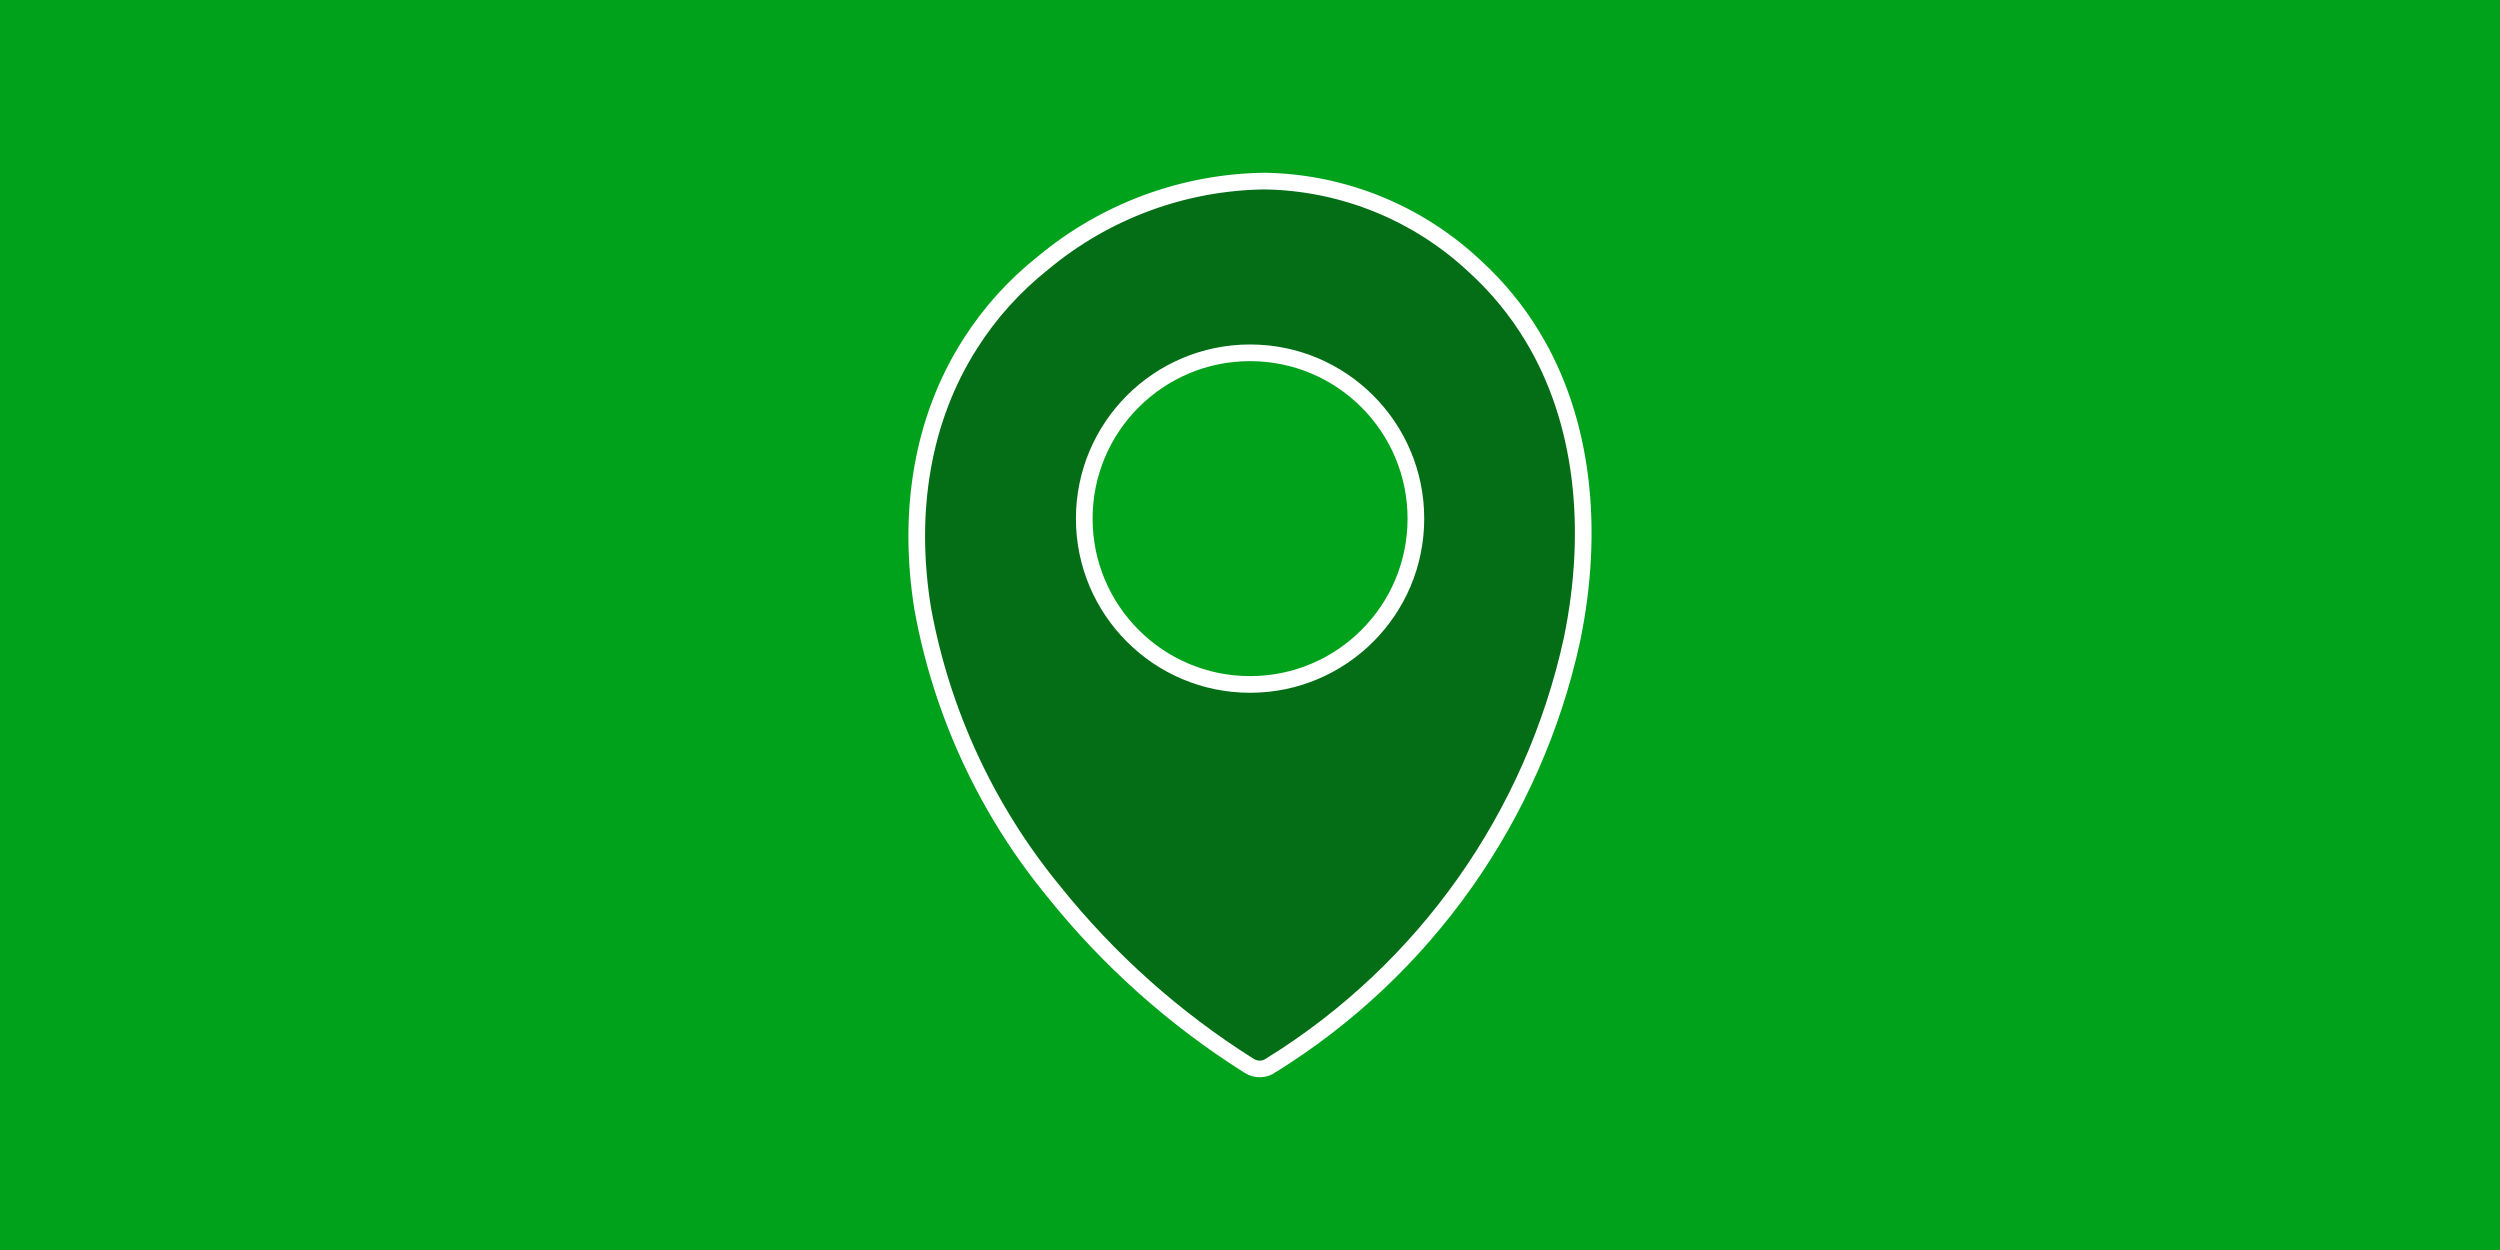
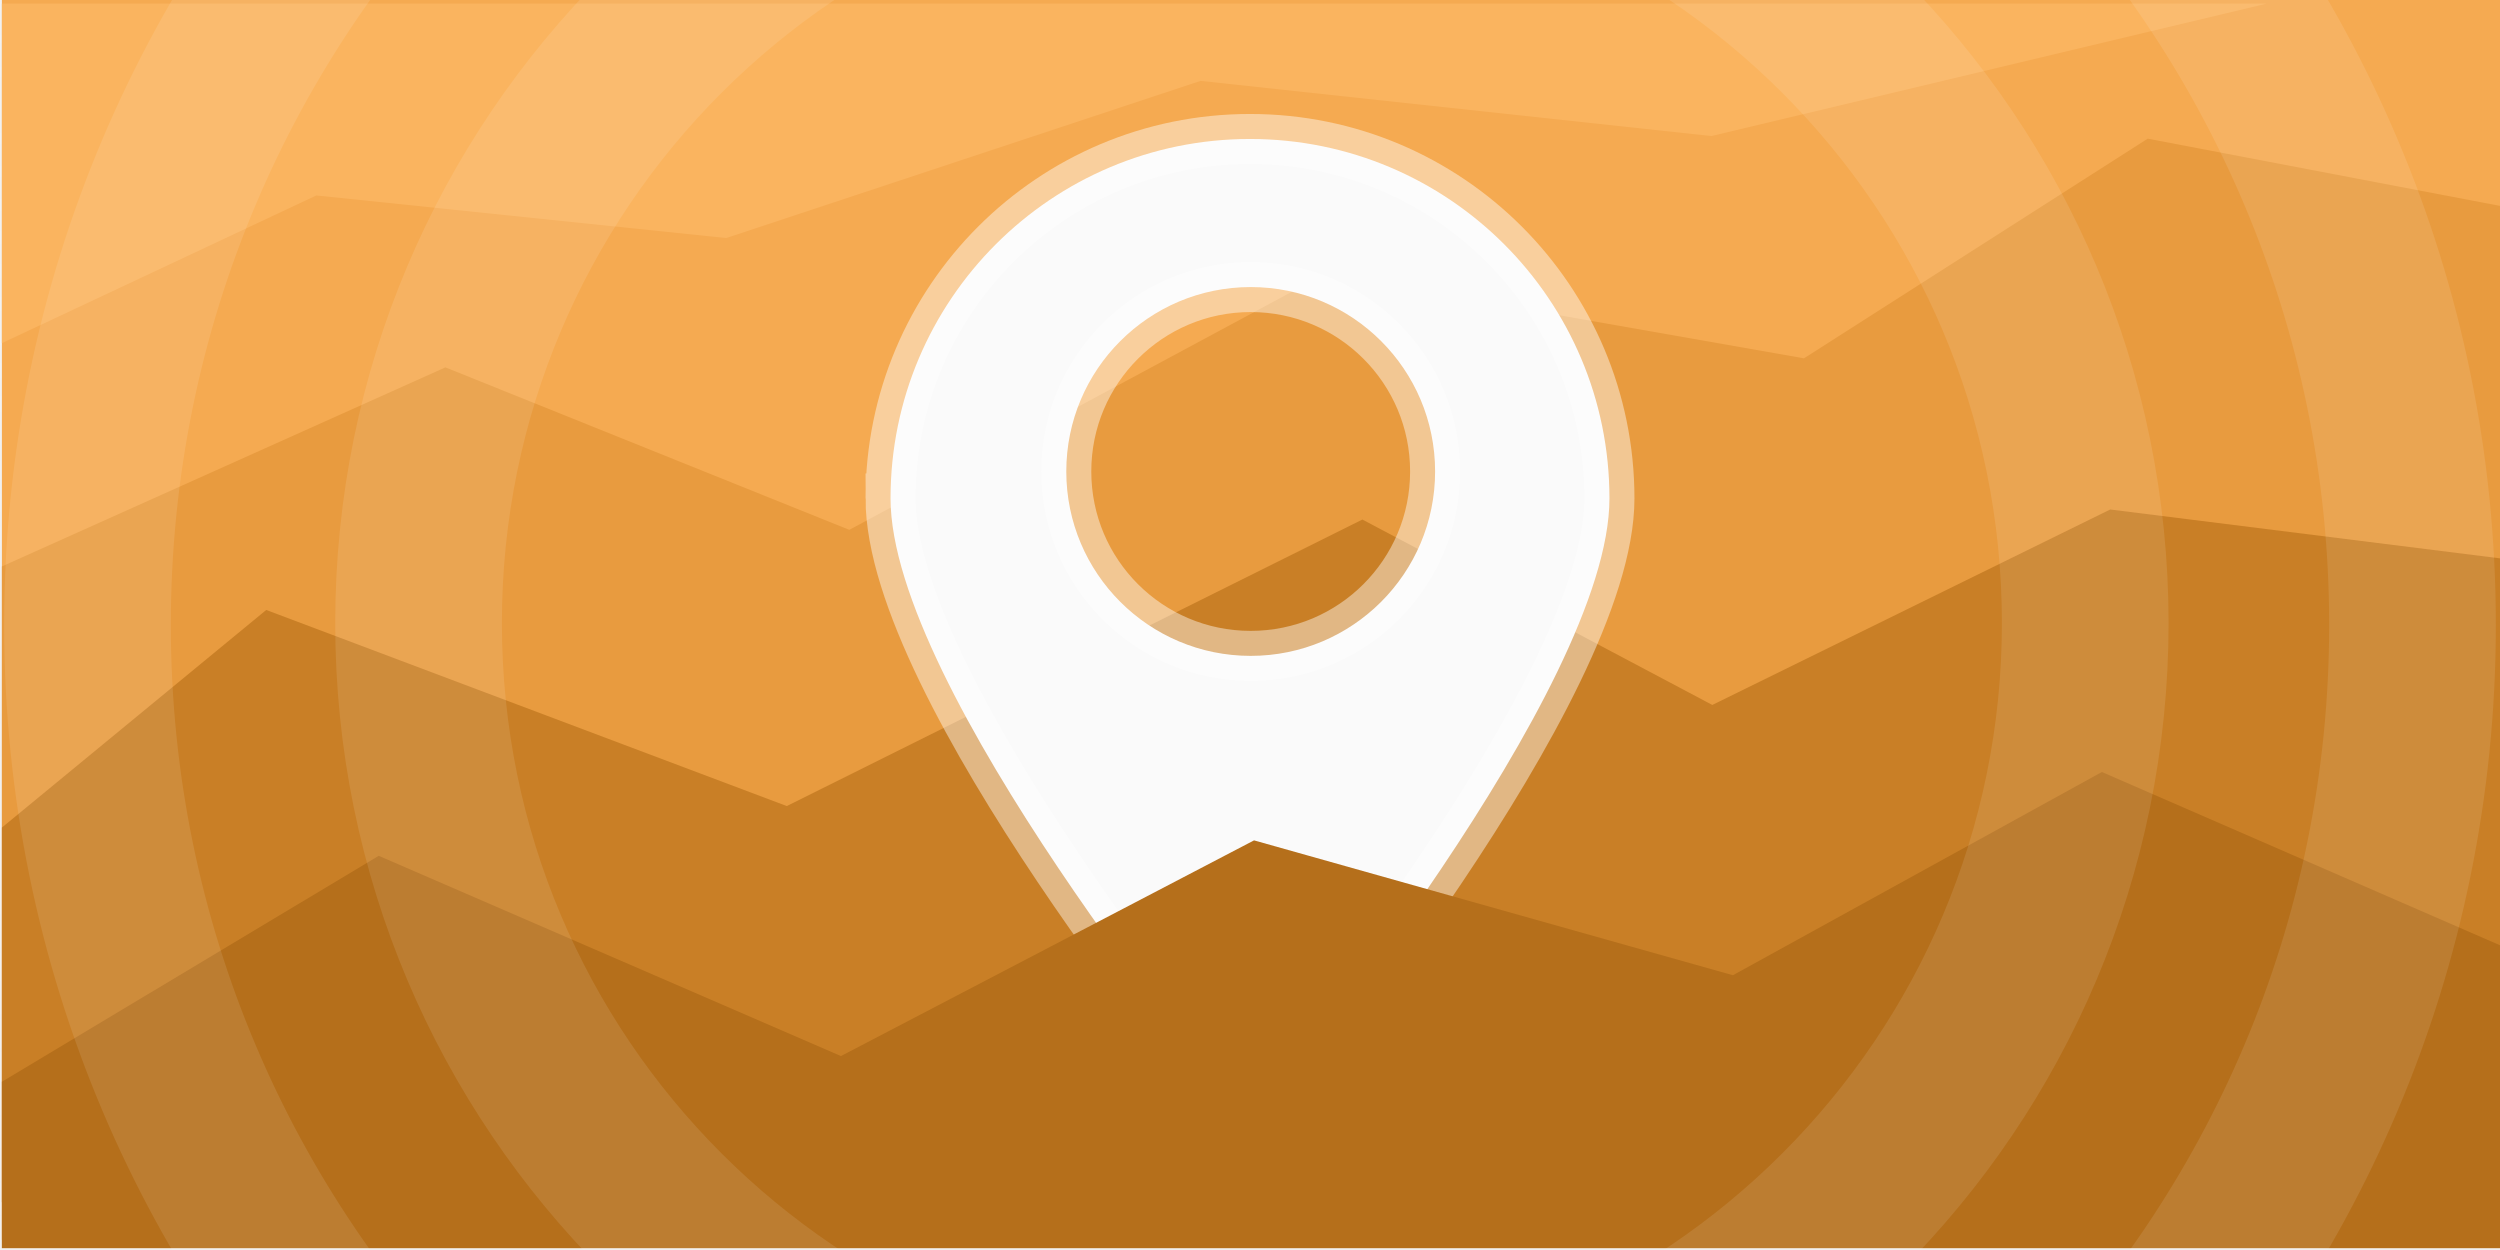
- <svg xmlns="http://www.w3.org/2000/svg" width="600" height="300" viewBox="0 0 600 300">
-   <path fill="#00a11b" d="M0 300V0h600v300z" style="stroke-miterlimit:10" />
-   <path fill="#036e15" fill-rule="evenodd" stroke="#fff" stroke-width="4" d="M305.153 255.602a4.69 4.69 0 0 1-5.395.173 189.3 189.3 0 0 1-46.814-41.766 148.77 148.77 0 0 1-31.5-67.959c-3.742-23.176-.174-45.451 11.429-63.58a78.3 78.3 0 0 1 17.401-19.317 84.8 84.8 0 0 1 53.254-19.694 75.42 75.42 0 0 1 50.643 20.652 75.5 75.5 0 0 1 13.517 16.474c12.385 20.304 15.054 46.408 9.6 72.86a160.37 160.37 0 0 1-72.135 102.156Zm-5.134-170.927c21.978 0 39.794 17.817 39.794 39.795s-17.816 39.795-39.794 39.795-39.796-17.816-39.796-39.795c0-21.978 17.818-39.795 39.796-39.795z" style="stroke-miterlimit:10" />
+ <svg xmlns="http://www.w3.org/2000/svg" version="1.1" width="600" height="300" viewBox="0 0 600 300" overflow="hidden">
+   <defs>
+     <linearGradient x1="300" y1="-3.636" x2="300" y2="303.636" gradientUnits="userSpaceOnUse" id="color-1">
+       <stop offset="0" stop-color="#fafafa" stop-opacity="0.153" />
+       <stop offset="1" stop-color="#fafafa" stop-opacity="0" />
+     </linearGradient>
+     <clipPath id="crop-600x300" clipPathUnits="userSpaceOnUse">
+       <rect x="0" y="0" width="600" height="300" />
+     </clipPath>
+   </defs>
+   <g>
+     <g clip-path="url(#crop-600x300)" stroke-miterlimit="10">
+       <path d="M-8.409,303.636v-307.273h616.818v307.273z" fill="url(#color-1)" stroke="none" stroke-width="0" />
+       <path d="M0.455,299.545v-300h600v300z" fill="#f5aa51" stroke="none" stroke-width="1" />
+       <path d="M410.728,32.652l-122.594,-13.238l-113.852,37.719l-98.371,-10.223l-75.457,35.441v-81.484h543.527zM410.728,32.652" fill="#fab45f" stroke="none" stroke-width="1" />
+       <path d="M0.455,297.545v-161.605l106.438,-47.773l96.934,38.996l114.141,-61.398l114.984,20.234l82.496,-52.719l85.008,16.223v248.043zM0.455,297.545" fill="#e89b3f" stroke="none" stroke-width="1" />
+       <path d="M0.455,288.545v-89.93l63.438,-52.223l124.934,47.062l138.141,-68.766l83.984,44.5l95.496,-46.91l94.008,11.785v154.48zM0.455,288.545" fill="#c97f26" stroke="none" stroke-width="1" />
+       <path d="M213.731,119.624c0,-47.645 38.624,-86.269 86.269,-86.269c47.645,0 86.269,38.624 86.269,86.269c0,45.626 -79.113,141.562 -85.818,149.61c-0.297,0.356 -0.626,0.333 -0.959,-0.067c-7.074,-8.497 -85.762,-104.04 -85.762,-149.543zM300.167,157.409c24.443,0 44.257,-19.815 44.257,-44.257c0,-24.443 -19.815,-44.257 -44.257,-44.257c-24.443,0 -44.257,19.815 -44.257,44.257c0,24.443 19.815,44.257 44.257,44.257z" fill="#fafafa" stroke-opacity="0.435" stroke="#ffffff" stroke-width="12" />
+       <path d="M0.455,299.545v-39.93l90.438,-54.223l110.934,48.062l99.141,-51.766l114.93,32.367l88.551,-48.777l96.008,41.785v72.48zM0.455,299.545" fill="#b56f1b" stroke="none" stroke-width="1" />
+       <path d="M100.455,149.545c0,-110.457 89.543,-200 200,-200c110.457,0 200,89.543 200,200c0,110.457 -89.543,200 -200,200c-110.457,0 -200,-89.543 -200,-200z" fill="none" stroke-opacity="0.1" stroke="#ffffff" stroke-width="40" />
+       <path d="M21,150c0,-154.087 124.913,-279 279,-279c154.087,0 279,124.913 279,279c0,154.087 -124.913,279 -279,279c-154.087,0 -279,-124.913 -279,-279z" fill="none" stroke-opacity="0.1" stroke="#ffffff" stroke-width="40" />
+       <path d="M-59,150c0,-198.27 160.73,-359 359,-359c198.27,0 359,160.73 359,359c0,198.27 -160.73,359 -359,359c-198.27,0 -359,-160.73 -359,-359z" fill="none" stroke-opacity="0.1" stroke="#ffffff" stroke-width="40" />
+     </g>
+   </g>
</svg>
